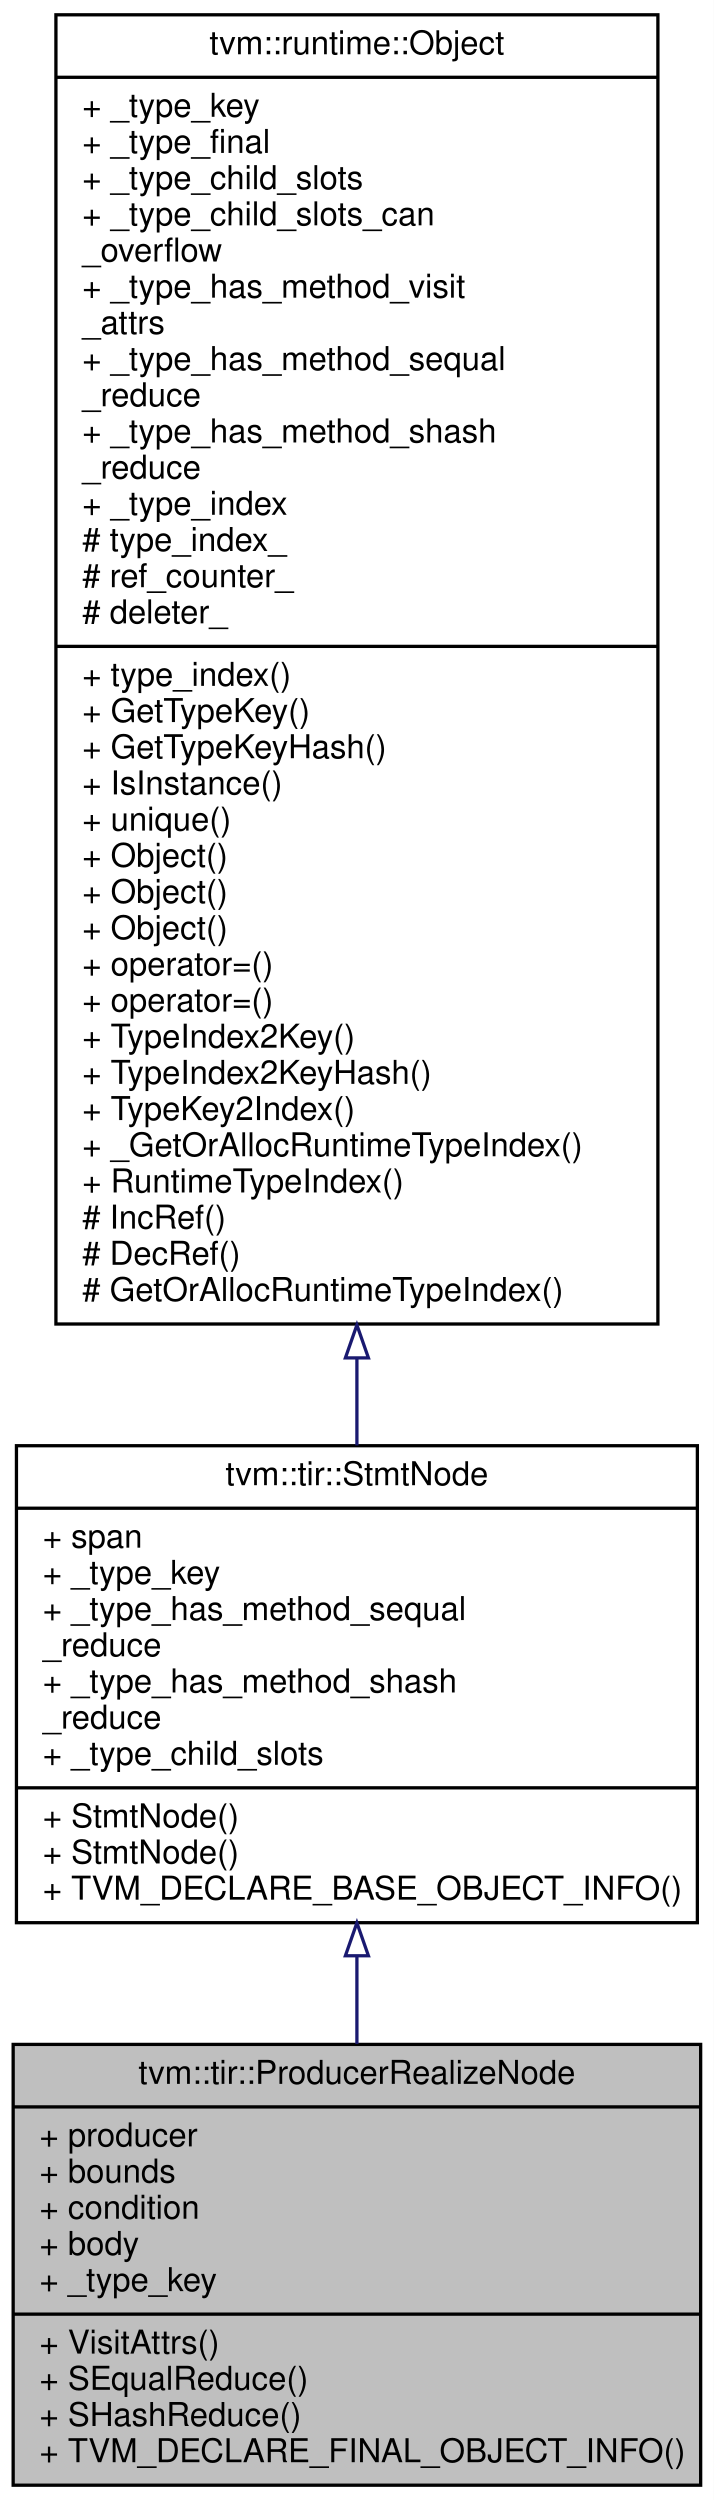
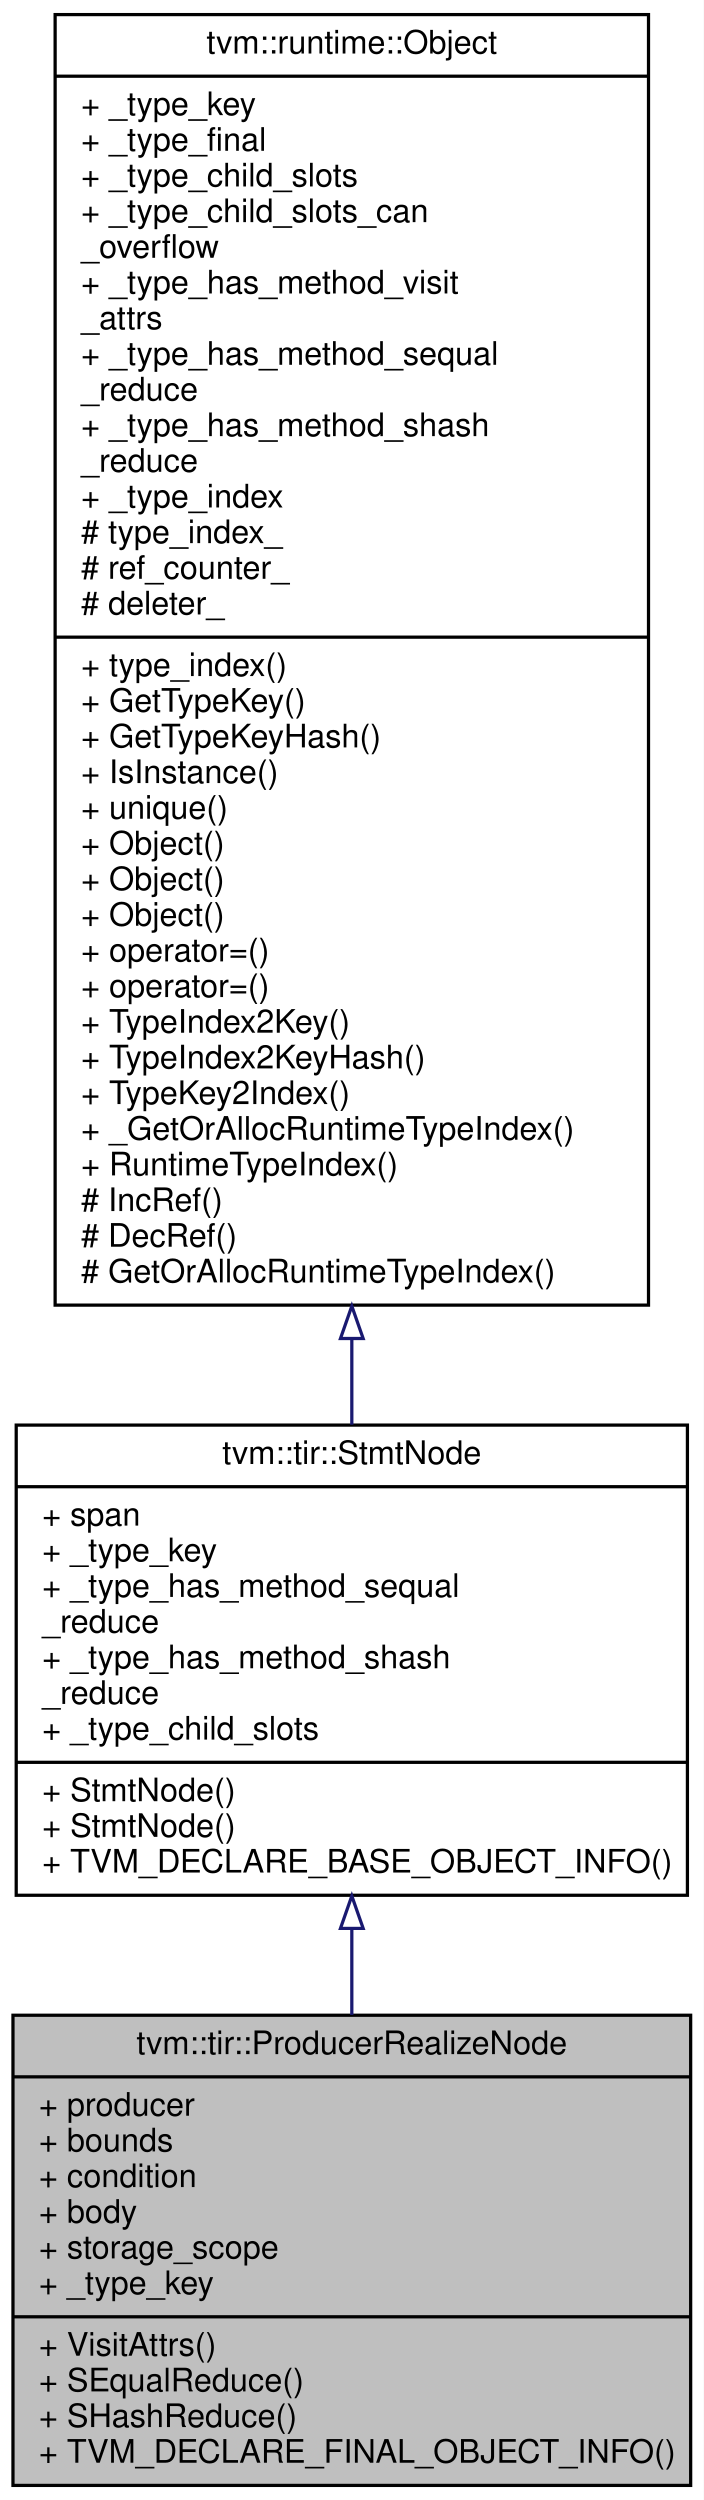
- <svg xmlns="http://www.w3.org/2000/svg" xmlns:xlink="http://www.w3.org/1999/xlink" width="217pt" height="760pt" viewBox="0.00 0.00 217.00 760.00">
-   <g id="graph0" class="graph" transform="scale(1 1) rotate(0) translate(4 756)">
-     <polygon fill="#ffffff" stroke="transparent" points="-4,4 -4,-756 213,-756 213,4 -4,4" />
+ <svg xmlns="http://www.w3.org/2000/svg" xmlns:xlink="http://www.w3.org/1999/xlink" width="217pt" height="771pt" viewBox="0.00 0.00 217.00 771.00">
+   <g id="graph0" class="graph" transform="scale(1 1) rotate(0) translate(4 767)">
+     <polygon fill="#ffffff" stroke="transparent" points="-4,4 -4,-767 213,-767 213,4 -4,4" />
    <g id="node1" class="node">
-       <polygon fill="#bfbfbf" stroke="#000000" points="0,-.5 0,-134.5 209,-134.5 209,-.5 0,-.5" />
-       <text text-anchor="middle" x="104.5" y="-122.5" font-family="Helvetica,sans-Serif" font-size="10.00" fill="#000000">tvm::tir::ProducerRealizeNode</text>
-       <polyline fill="none" stroke="#000000" points="0,-115.5 209,-115.5 " />
-       <text text-anchor="start" x="8" y="-103.5" font-family="Helvetica,sans-Serif" font-size="10.00" fill="#000000">+ producer</text>
-       <text text-anchor="start" x="8" y="-92.5" font-family="Helvetica,sans-Serif" font-size="10.00" fill="#000000">+ bounds</text>
-       <text text-anchor="start" x="8" y="-81.5" font-family="Helvetica,sans-Serif" font-size="10.00" fill="#000000">+ condition</text>
-       <text text-anchor="start" x="8" y="-70.5" font-family="Helvetica,sans-Serif" font-size="10.00" fill="#000000">+ body</text>
+       <polygon fill="#bfbfbf" stroke="#000000" points="0,-.5 0,-145.5 209,-145.5 209,-.5 0,-.5" />
+       <text text-anchor="middle" x="104.5" y="-133.5" font-family="Helvetica,sans-Serif" font-size="10.00" fill="#000000">tvm::tir::ProducerRealizeNode</text>
+       <polyline fill="none" stroke="#000000" points="0,-126.5 209,-126.5 " />
+       <text text-anchor="start" x="8" y="-114.5" font-family="Helvetica,sans-Serif" font-size="10.00" fill="#000000">+ producer</text>
+       <text text-anchor="start" x="8" y="-103.5" font-family="Helvetica,sans-Serif" font-size="10.00" fill="#000000">+ bounds</text>
+       <text text-anchor="start" x="8" y="-92.5" font-family="Helvetica,sans-Serif" font-size="10.00" fill="#000000">+ condition</text>
+       <text text-anchor="start" x="8" y="-81.5" font-family="Helvetica,sans-Serif" font-size="10.00" fill="#000000">+ body</text>
+       <text text-anchor="start" x="8" y="-70.5" font-family="Helvetica,sans-Serif" font-size="10.00" fill="#000000">+ storage_scope</text>
      <text text-anchor="start" x="8" y="-59.5" font-family="Helvetica,sans-Serif" font-size="10.00" fill="#000000">+ _type_key</text>
      <polyline fill="none" stroke="#000000" points="0,-52.5 209,-52.5 " />
      <text text-anchor="start" x="8" y="-40.5" font-family="Helvetica,sans-Serif" font-size="10.00" fill="#000000">+ VisitAttrs()</text>
      <text text-anchor="start" x="8" y="-29.5" font-family="Helvetica,sans-Serif" font-size="10.00" fill="#000000">+ SEqualReduce()</text>
      <text text-anchor="start" x="8" y="-18.5" font-family="Helvetica,sans-Serif" font-size="10.00" fill="#000000">+ SHashReduce()</text>
      <text text-anchor="start" x="8" y="-7.5" font-family="Helvetica,sans-Serif" font-size="10.00" fill="#000000">+ TVM_DECLARE_FINAL_OBJECT_INFO()</text>
    </g>
    <g id="node2" class="node">
      <g id="a_node2">
        <a xlink:href="classtvm_1_1tir_1_1StmtNode.html" target="_top" xlink:title="Base node of all statements. ">
-           <polygon fill="#ffffff" stroke="#000000" points="1,-171.5 1,-316.5 208,-316.5 208,-171.5 1,-171.5" />
-           <text text-anchor="middle" x="104.5" y="-304.5" font-family="Helvetica,sans-Serif" font-size="10.00" fill="#000000">tvm::tir::StmtNode</text>
-           <polyline fill="none" stroke="#000000" points="1,-297.5 208,-297.5 " />
-           <text text-anchor="start" x="9" y="-285.5" font-family="Helvetica,sans-Serif" font-size="10.00" fill="#000000">+ span</text>
-           <text text-anchor="start" x="9" y="-274.5" font-family="Helvetica,sans-Serif" font-size="10.00" fill="#000000">+ _type_key</text>
-           <text text-anchor="start" x="9" y="-263.5" font-family="Helvetica,sans-Serif" font-size="10.00" fill="#000000">+ _type_has_method_sequal</text>
-           <text text-anchor="start" x="9" y="-252.5" font-family="Helvetica,sans-Serif" font-size="10.00" fill="#000000">_reduce</text>
-           <text text-anchor="start" x="9" y="-241.5" font-family="Helvetica,sans-Serif" font-size="10.00" fill="#000000">+ _type_has_method_shash</text>
-           <text text-anchor="start" x="9" y="-230.5" font-family="Helvetica,sans-Serif" font-size="10.00" fill="#000000">_reduce</text>
-           <text text-anchor="start" x="9" y="-219.5" font-family="Helvetica,sans-Serif" font-size="10.00" fill="#000000">+ _type_child_slots</text>
-           <polyline fill="none" stroke="#000000" points="1,-212.5 208,-212.5 " />
+           <polygon fill="#ffffff" stroke="#000000" points="1,-182.5 1,-327.5 208,-327.5 208,-182.5 1,-182.5" />
+           <text text-anchor="middle" x="104.5" y="-315.5" font-family="Helvetica,sans-Serif" font-size="10.00" fill="#000000">tvm::tir::StmtNode</text>
+           <polyline fill="none" stroke="#000000" points="1,-308.5 208,-308.5 " />
+           <text text-anchor="start" x="9" y="-296.5" font-family="Helvetica,sans-Serif" font-size="10.00" fill="#000000">+ span</text>
+           <text text-anchor="start" x="9" y="-285.5" font-family="Helvetica,sans-Serif" font-size="10.00" fill="#000000">+ _type_key</text>
+           <text text-anchor="start" x="9" y="-274.5" font-family="Helvetica,sans-Serif" font-size="10.00" fill="#000000">+ _type_has_method_sequal</text>
+           <text text-anchor="start" x="9" y="-263.5" font-family="Helvetica,sans-Serif" font-size="10.00" fill="#000000">_reduce</text>
+           <text text-anchor="start" x="9" y="-252.5" font-family="Helvetica,sans-Serif" font-size="10.00" fill="#000000">+ _type_has_method_shash</text>
+           <text text-anchor="start" x="9" y="-241.5" font-family="Helvetica,sans-Serif" font-size="10.00" fill="#000000">_reduce</text>
+           <text text-anchor="start" x="9" y="-230.5" font-family="Helvetica,sans-Serif" font-size="10.00" fill="#000000">+ _type_child_slots</text>
+           <polyline fill="none" stroke="#000000" points="1,-223.5 208,-223.5 " />
+           <text text-anchor="start" x="9" y="-211.5" font-family="Helvetica,sans-Serif" font-size="10.00" fill="#000000">+ StmtNode()</text>
          <text text-anchor="start" x="9" y="-200.5" font-family="Helvetica,sans-Serif" font-size="10.00" fill="#000000">+ StmtNode()</text>
-           <text text-anchor="start" x="9" y="-189.5" font-family="Helvetica,sans-Serif" font-size="10.00" fill="#000000">+ StmtNode()</text>
-           <text text-anchor="start" x="9" y="-178.5" font-family="Helvetica,sans-Serif" font-size="10.00" fill="#000000">+ TVM_DECLARE_BASE_OBJECT_INFO()</text>
+           <text text-anchor="start" x="9" y="-189.5" font-family="Helvetica,sans-Serif" font-size="10.00" fill="#000000">+ TVM_DECLARE_BASE_OBJECT_INFO()</text>
        </a>
      </g>
    </g>
    <g id="edge1" class="edge">
-       <path fill="none" stroke="#191970" d="M104.5,-161.391C104.5,-152.437 104.5,-143.406 104.5,-134.668" />
-       <polygon fill="none" stroke="#191970" points="101,-161.447 104.5,-171.447 108,-161.447 101,-161.447" />
+       <path fill="none" stroke="#191970" d="M104.5,-172.006C104.5,-163.194 104.5,-154.28 104.5,-145.6" />
+       <polygon fill="none" stroke="#191970" points="101,-172.284 104.5,-182.284 108,-172.284 101,-172.284" />
    </g>
    <g id="node3" class="node">
      <g id="a_node3">
        <a xlink:href="classtvm_1_1runtime_1_1Object.html" target="_top" xlink:title="base class of all object containers. ">
-           <polygon fill="#ffffff" stroke="#000000" points="13,-353.5 13,-751.5 196,-751.5 196,-353.5 13,-353.5" />
-           <text text-anchor="middle" x="104.5" y="-739.5" font-family="Helvetica,sans-Serif" font-size="10.00" fill="#000000">tvm::runtime::Object</text>
-           <polyline fill="none" stroke="#000000" points="13,-732.5 196,-732.5 " />
-           <text text-anchor="start" x="21" y="-720.5" font-family="Helvetica,sans-Serif" font-size="10.00" fill="#000000">+ _type_key</text>
-           <text text-anchor="start" x="21" y="-709.5" font-family="Helvetica,sans-Serif" font-size="10.00" fill="#000000">+ _type_final</text>
-           <text text-anchor="start" x="21" y="-698.5" font-family="Helvetica,sans-Serif" font-size="10.00" fill="#000000">+ _type_child_slots</text>
-           <text text-anchor="start" x="21" y="-687.5" font-family="Helvetica,sans-Serif" font-size="10.00" fill="#000000">+ _type_child_slots_can</text>
-           <text text-anchor="start" x="21" y="-676.5" font-family="Helvetica,sans-Serif" font-size="10.00" fill="#000000">_overflow</text>
-           <text text-anchor="start" x="21" y="-665.5" font-family="Helvetica,sans-Serif" font-size="10.00" fill="#000000">+ _type_has_method_visit</text>
-           <text text-anchor="start" x="21" y="-654.5" font-family="Helvetica,sans-Serif" font-size="10.00" fill="#000000">_attrs</text>
-           <text text-anchor="start" x="21" y="-643.5" font-family="Helvetica,sans-Serif" font-size="10.00" fill="#000000">+ _type_has_method_sequal</text>
-           <text text-anchor="start" x="21" y="-632.5" font-family="Helvetica,sans-Serif" font-size="10.00" fill="#000000">_reduce</text>
-           <text text-anchor="start" x="21" y="-621.5" font-family="Helvetica,sans-Serif" font-size="10.00" fill="#000000">+ _type_has_method_shash</text>
-           <text text-anchor="start" x="21" y="-610.5" font-family="Helvetica,sans-Serif" font-size="10.00" fill="#000000">_reduce</text>
-           <text text-anchor="start" x="21" y="-599.5" font-family="Helvetica,sans-Serif" font-size="10.00" fill="#000000">+ _type_index</text>
-           <text text-anchor="start" x="21" y="-588.5" font-family="Helvetica,sans-Serif" font-size="10.00" fill="#000000"># type_index_</text>
-           <text text-anchor="start" x="21" y="-577.5" font-family="Helvetica,sans-Serif" font-size="10.00" fill="#000000"># ref_counter_</text>
-           <text text-anchor="start" x="21" y="-566.5" font-family="Helvetica,sans-Serif" font-size="10.00" fill="#000000"># deleter_</text>
-           <polyline fill="none" stroke="#000000" points="13,-559.5 196,-559.5 " />
-           <text text-anchor="start" x="21" y="-547.5" font-family="Helvetica,sans-Serif" font-size="10.00" fill="#000000">+ type_index()</text>
-           <text text-anchor="start" x="21" y="-536.5" font-family="Helvetica,sans-Serif" font-size="10.00" fill="#000000">+ GetTypeKey()</text>
-           <text text-anchor="start" x="21" y="-525.5" font-family="Helvetica,sans-Serif" font-size="10.00" fill="#000000">+ GetTypeKeyHash()</text>
-           <text text-anchor="start" x="21" y="-514.5" font-family="Helvetica,sans-Serif" font-size="10.00" fill="#000000">+ IsInstance()</text>
-           <text text-anchor="start" x="21" y="-503.5" font-family="Helvetica,sans-Serif" font-size="10.00" fill="#000000">+ unique()</text>
+           <polygon fill="#ffffff" stroke="#000000" points="13,-364.5 13,-762.5 196,-762.5 196,-364.5 13,-364.5" />
+           <text text-anchor="middle" x="104.5" y="-750.5" font-family="Helvetica,sans-Serif" font-size="10.00" fill="#000000">tvm::runtime::Object</text>
+           <polyline fill="none" stroke="#000000" points="13,-743.5 196,-743.5 " />
+           <text text-anchor="start" x="21" y="-731.5" font-family="Helvetica,sans-Serif" font-size="10.00" fill="#000000">+ _type_key</text>
+           <text text-anchor="start" x="21" y="-720.5" font-family="Helvetica,sans-Serif" font-size="10.00" fill="#000000">+ _type_final</text>
+           <text text-anchor="start" x="21" y="-709.5" font-family="Helvetica,sans-Serif" font-size="10.00" fill="#000000">+ _type_child_slots</text>
+           <text text-anchor="start" x="21" y="-698.5" font-family="Helvetica,sans-Serif" font-size="10.00" fill="#000000">+ _type_child_slots_can</text>
+           <text text-anchor="start" x="21" y="-687.5" font-family="Helvetica,sans-Serif" font-size="10.00" fill="#000000">_overflow</text>
+           <text text-anchor="start" x="21" y="-676.5" font-family="Helvetica,sans-Serif" font-size="10.00" fill="#000000">+ _type_has_method_visit</text>
+           <text text-anchor="start" x="21" y="-665.5" font-family="Helvetica,sans-Serif" font-size="10.00" fill="#000000">_attrs</text>
+           <text text-anchor="start" x="21" y="-654.5" font-family="Helvetica,sans-Serif" font-size="10.00" fill="#000000">+ _type_has_method_sequal</text>
+           <text text-anchor="start" x="21" y="-643.5" font-family="Helvetica,sans-Serif" font-size="10.00" fill="#000000">_reduce</text>
+           <text text-anchor="start" x="21" y="-632.5" font-family="Helvetica,sans-Serif" font-size="10.00" fill="#000000">+ _type_has_method_shash</text>
+           <text text-anchor="start" x="21" y="-621.5" font-family="Helvetica,sans-Serif" font-size="10.00" fill="#000000">_reduce</text>
+           <text text-anchor="start" x="21" y="-610.5" font-family="Helvetica,sans-Serif" font-size="10.00" fill="#000000">+ _type_index</text>
+           <text text-anchor="start" x="21" y="-599.5" font-family="Helvetica,sans-Serif" font-size="10.00" fill="#000000"># type_index_</text>
+           <text text-anchor="start" x="21" y="-588.5" font-family="Helvetica,sans-Serif" font-size="10.00" fill="#000000"># ref_counter_</text>
+           <text text-anchor="start" x="21" y="-577.5" font-family="Helvetica,sans-Serif" font-size="10.00" fill="#000000"># deleter_</text>
+           <polyline fill="none" stroke="#000000" points="13,-570.5 196,-570.5 " />
+           <text text-anchor="start" x="21" y="-558.5" font-family="Helvetica,sans-Serif" font-size="10.00" fill="#000000">+ type_index()</text>
+           <text text-anchor="start" x="21" y="-547.5" font-family="Helvetica,sans-Serif" font-size="10.00" fill="#000000">+ GetTypeKey()</text>
+           <text text-anchor="start" x="21" y="-536.5" font-family="Helvetica,sans-Serif" font-size="10.00" fill="#000000">+ GetTypeKeyHash()</text>
+           <text text-anchor="start" x="21" y="-525.5" font-family="Helvetica,sans-Serif" font-size="10.00" fill="#000000">+ IsInstance()</text>
+           <text text-anchor="start" x="21" y="-514.5" font-family="Helvetica,sans-Serif" font-size="10.00" fill="#000000">+ unique()</text>
+           <text text-anchor="start" x="21" y="-503.5" font-family="Helvetica,sans-Serif" font-size="10.00" fill="#000000">+ Object()</text>
          <text text-anchor="start" x="21" y="-492.5" font-family="Helvetica,sans-Serif" font-size="10.00" fill="#000000">+ Object()</text>
          <text text-anchor="start" x="21" y="-481.5" font-family="Helvetica,sans-Serif" font-size="10.00" fill="#000000">+ Object()</text>
-           <text text-anchor="start" x="21" y="-470.5" font-family="Helvetica,sans-Serif" font-size="10.00" fill="#000000">+ Object()</text>
+           <text text-anchor="start" x="21" y="-470.5" font-family="Helvetica,sans-Serif" font-size="10.00" fill="#000000">+ operator=()</text>
          <text text-anchor="start" x="21" y="-459.5" font-family="Helvetica,sans-Serif" font-size="10.00" fill="#000000">+ operator=()</text>
-           <text text-anchor="start" x="21" y="-448.5" font-family="Helvetica,sans-Serif" font-size="10.00" fill="#000000">+ operator=()</text>
-           <text text-anchor="start" x="21" y="-437.5" font-family="Helvetica,sans-Serif" font-size="10.00" fill="#000000">+ TypeIndex2Key()</text>
-           <text text-anchor="start" x="21" y="-426.5" font-family="Helvetica,sans-Serif" font-size="10.00" fill="#000000">+ TypeIndex2KeyHash()</text>
-           <text text-anchor="start" x="21" y="-415.5" font-family="Helvetica,sans-Serif" font-size="10.00" fill="#000000">+ TypeKey2Index()</text>
-           <text text-anchor="start" x="21" y="-404.5" font-family="Helvetica,sans-Serif" font-size="10.00" fill="#000000">+ _GetOrAllocRuntimeTypeIndex()</text>
-           <text text-anchor="start" x="21" y="-393.5" font-family="Helvetica,sans-Serif" font-size="10.00" fill="#000000">+ RuntimeTypeIndex()</text>
-           <text text-anchor="start" x="21" y="-382.5" font-family="Helvetica,sans-Serif" font-size="10.00" fill="#000000"># IncRef()</text>
-           <text text-anchor="start" x="21" y="-371.5" font-family="Helvetica,sans-Serif" font-size="10.00" fill="#000000"># DecRef()</text>
-           <text text-anchor="start" x="21" y="-360.5" font-family="Helvetica,sans-Serif" font-size="10.00" fill="#000000"># GetOrAllocRuntimeTypeIndex()</text>
+           <text text-anchor="start" x="21" y="-448.5" font-family="Helvetica,sans-Serif" font-size="10.00" fill="#000000">+ TypeIndex2Key()</text>
+           <text text-anchor="start" x="21" y="-437.5" font-family="Helvetica,sans-Serif" font-size="10.00" fill="#000000">+ TypeIndex2KeyHash()</text>
+           <text text-anchor="start" x="21" y="-426.5" font-family="Helvetica,sans-Serif" font-size="10.00" fill="#000000">+ TypeKey2Index()</text>
+           <text text-anchor="start" x="21" y="-415.5" font-family="Helvetica,sans-Serif" font-size="10.00" fill="#000000">+ _GetOrAllocRuntimeTypeIndex()</text>
+           <text text-anchor="start" x="21" y="-404.5" font-family="Helvetica,sans-Serif" font-size="10.00" fill="#000000">+ RuntimeTypeIndex()</text>
+           <text text-anchor="start" x="21" y="-393.5" font-family="Helvetica,sans-Serif" font-size="10.00" fill="#000000"># IncRef()</text>
+           <text text-anchor="start" x="21" y="-382.5" font-family="Helvetica,sans-Serif" font-size="10.00" fill="#000000"># DecRef()</text>
+           <text text-anchor="start" x="21" y="-371.5" font-family="Helvetica,sans-Serif" font-size="10.00" fill="#000000"># GetOrAllocRuntimeTypeIndex()</text>
        </a>
      </g>
    </g>
    <g id="edge2" class="edge">
-       <path fill="none" stroke="#191970" d="M104.5,-343.116C104.5,-333.925 104.5,-325.035 104.5,-316.602" />
-       <polygon fill="none" stroke="#191970" points="101,-343.2 104.5,-353.2 108,-343.2 101,-343.2" />
+       <path fill="none" stroke="#191970" d="M104.5,-354.116C104.5,-344.925 104.5,-336.035 104.5,-327.602" />
+       <polygon fill="none" stroke="#191970" points="101,-354.2 104.5,-364.2 108,-354.2 101,-354.2" />
    </g>
  </g>
</svg>
